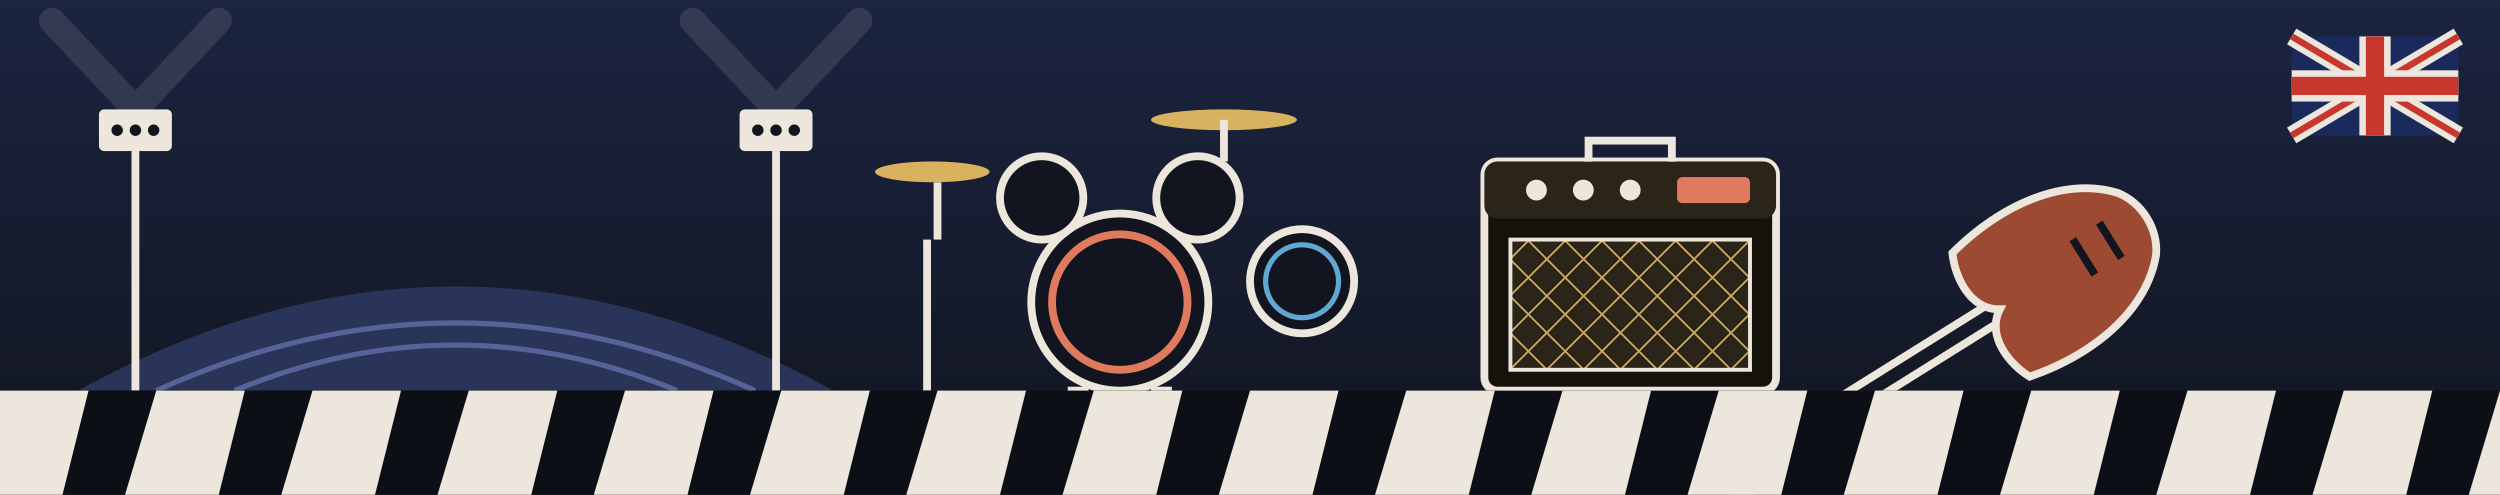
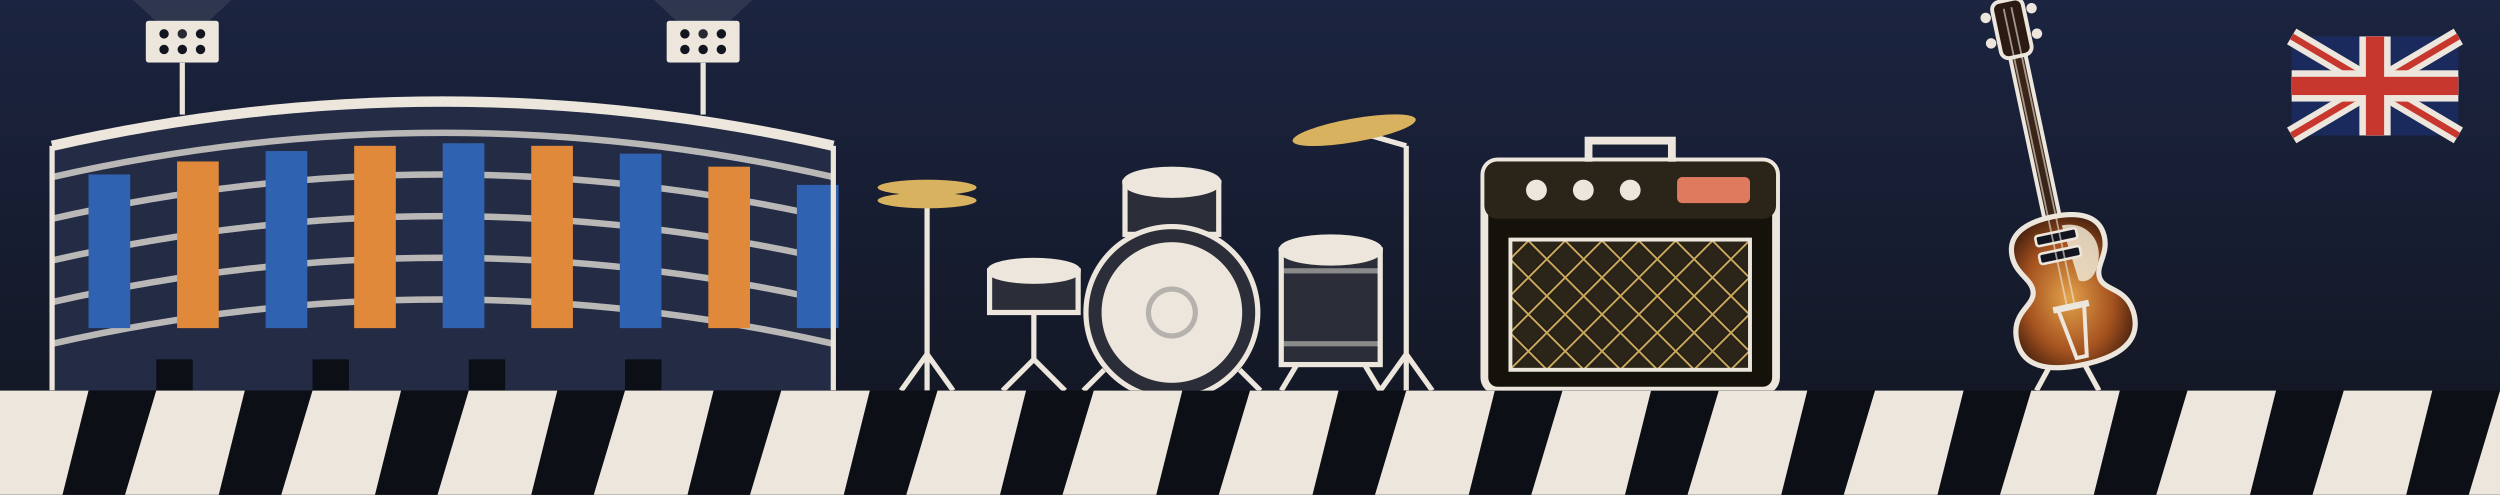
<svg xmlns="http://www.w3.org/2000/svg" viewBox="0 0 960 190" role="img" aria-label="Stadium floodlights, drum kit, amplifier and violin bass above a zebra crossing">
  <defs>
    <linearGradient id="sky" x1="0" y1="0" x2="0" y2="1">
      <stop offset="0" stop-color="#1b2440" />
      <stop offset="1" stop-color="#12151f" />
    </linearGradient>
    <pattern id="diamonds" width="10" height="10" patternUnits="userSpaceOnUse" patternTransform="rotate(45)">
      <rect width="10" height="10" fill="#2b2418" />
      <path d="M0 0H10M0 0V10" stroke="#c9a85c" stroke-width="1.4" />
    </pattern>
  </defs>
  <rect width="960" height="190" fill="url(#sky)" />
-   <path d="M30 150 Q175 70 320 150Z" fill="#2a3358" />
-   <path d="M60 150 Q175 98 290 150M90 150 Q175 115 260 150" fill="none" stroke="#56639a" stroke-width="2" />
-   <g stroke="#ece6dc" stroke-width="3">
-     <path d="M52 150V58M298 150V58" />
+   <path d="M20 150 L20 56 Q170 22 320 56 L320 150Z" fill="#232b45" />
+   <g fill="none" stroke="#ece6dc" stroke-width="2.5" stroke-opacity=".75">
+     <path d="M20 68 Q170 34 320 68" />
+     <path d="M20 84 Q170 50 320 84" />
+     <path d="M20 100 Q170 66 320 100" />
+     <path d="M20 116 Q170 82 320 116" />
+     <path d="M20 132 Q170 98 320 132" />
+   </g>
+   <rect x="34" y="67" width="16" height="59" fill="#2f62b0" />
+   <rect x="68" y="62" width="16" height="64" fill="#e0893a" />
+   <rect x="102" y="58" width="16" height="68" fill="#2f62b0" />
+   <rect x="136" y="56" width="16" height="70" fill="#e0893a" />
+   <rect x="170" y="55" width="16" height="71" fill="#2f62b0" />
+   <rect x="204" y="56" width="16" height="70" fill="#e0893a" />
+   <rect x="238" y="59" width="16" height="67" fill="#2f62b0" />
+   <rect x="272" y="64" width="16" height="62" fill="#e0893a" />
+   <rect x="306" y="71" width="16" height="55" fill="#2f62b0" />
+   <rect x="60" y="138" width="14" height="12" fill="#0d0f16" />
+   <rect x="120" y="138" width="14" height="12" fill="#0d0f16" />
+   <rect x="180" y="138" width="14" height="12" fill="#0d0f16" />
+   <rect x="240" y="138" width="14" height="12" fill="#0d0f16" />
+   <path d="M20 56 Q170 22 320 56" fill="none" stroke="#ece6dc" stroke-width="4" />
+   <path d="M20 56V150M320 56V150" stroke="#ece6dc" stroke-width="2" />
+   <g stroke="#ece6dc" stroke-width="2">
+     <path d="M70 44V24M270 44V24" />
  </g>
  <g fill="#ece6dc">
-     <rect x="38" y="42" width="28" height="16" rx="2" />
-     <rect x="284" y="42" width="28" height="16" rx="2" />
+     <rect x="56" y="8" width="28" height="16" rx="1" />
+     <rect x="256" y="8" width="28" height="16" rx="1" />
  </g>
  <g fill="#12151f">
-     <circle cx="45" cy="50" r="2.2" />
-     <circle cx="52" cy="50" r="2.2" />
-     <circle cx="59" cy="50" r="2.2" />
-     <circle cx="291" cy="50" r="2.2" />
-     <circle cx="298" cy="50" r="2.2" />
-     <circle cx="305" cy="50" r="2.2" />
+     <circle cx="63" cy="13" r="1.8" />
+     <circle cx="70" cy="13" r="1.8" />
+     <circle cx="77" cy="13" r="1.8" />
+     <circle cx="63" cy="19" r="1.8" />
+     <circle cx="70" cy="19" r="1.8" />
+     <circle cx="77" cy="19" r="1.8" />
+     <circle cx="263" cy="13" r="1.8" />
+     <circle cx="270" cy="13" r="1.8" />
+     <circle cx="277" cy="13" r="1.8" />
+     <circle cx="263" cy="19" r="1.8" />
+     <circle cx="270" cy="19" r="1.8" />
+     <circle cx="277" cy="19" r="1.8" />
  </g>
-   <path d="M52 42 L20 8M52 42 L84 8M298 42 L266 8M298 42 L330 8" stroke="#ece6dc" stroke-opacity=".12" stroke-width="10" stroke-linecap="round" />
-   <g stroke="#ece6dc" stroke-width="3" fill="#12151f">
-     <path d="M356 150V92M360 70V92" fill="none" />
-     <ellipse cx="358" cy="66" rx="22" ry="4" fill="#d9b25f" stroke="none" />
-     <circle cx="430" cy="116" r="34" />
-     <circle cx="430" cy="116" r="26" stroke="#e07a5f" />
-     <circle cx="400" cy="76" r="16" />
-     <circle cx="460" cy="76" r="16" />
-     <circle cx="500" cy="108" r="20" />
-     <circle cx="500" cy="108" r="14" stroke="#5fa8d3" stroke-width="2" />
-     <path d="M430 150V150M418 150l-8 0M442 150l8 0" fill="none" />
-     <ellipse cx="470" cy="46" rx="28" ry="4" fill="#d9b25f" stroke="none" />
-     <path d="M470 46V62" fill="none" />
+   <path d="M70 8 L40 -20M70 8 L100 -20M270 8 L240 -20M270 8 L300 -20" stroke="#ece6dc" stroke-opacity=".1" stroke-width="14" stroke-linecap="round" />
+   <g stroke="#ece6dc" stroke-width="2" fill="none">
+     <path d="M356 150V74M346 150l10-14 10 14" />
+     <path d="M397 120V138M385 150l12-12 12 12" />
+     <path d="M540 150V56M530 150l10-14 10 14M540 56l-14-4" />
+     <path d="M498 140l-6 10M524 140l6 10" />
+     <path d="M424 142l-8 8M476 142l8 8" />
  </g>
+   <g fill="#d9b25f">
+     <ellipse cx="356" cy="72" rx="19" ry="3" />
+     <ellipse cx="356" cy="77" rx="19" ry="3" />
+     <ellipse cx="520" cy="50" rx="24" ry="4.5" transform="rotate(-10 520 50)" />
+   </g>
+   <g stroke="#ece6dc" stroke-width="2">
+     <rect x="380" y="104" width="34" height="16" fill="#2b2e38" />
+     <ellipse cx="397" cy="104" rx="17" ry="4" fill="#ece6dc" />
+     <path d="M450 88V94" />
+     <rect x="432" y="70" width="36" height="20" fill="#2b2e38" />
+     <ellipse cx="450" cy="70" rx="18" ry="5" fill="#ece6dc" />
+     <rect x="492" y="96" width="38" height="44" fill="#2b2e38" />
+     <ellipse cx="511" cy="96" rx="19" ry="5" fill="#ece6dc" />
+     <path d="M492 104h38M492 132h38" stroke-opacity=".5" />
+     <circle cx="450" cy="120" r="30" fill="#ece6dc" stroke="#2b2e38" stroke-width="6" />
+     <circle cx="450" cy="120" r="33" fill="none" />
+   </g>
+   <circle cx="450" cy="120" r="9" fill="none" stroke="#12151f" stroke-opacity=".25" stroke-width="2" />
  <g>
    <rect x="570" y="62" width="112" height="88" rx="5" fill="#15110b" stroke="#ece6dc" stroke-width="3" />
    <rect x="570" y="62" width="112" height="22" rx="5" fill="#2b2418" />
    <g fill="#ece6dc">
      <circle cx="590" cy="73" r="4" />
      <circle cx="608" cy="73" r="4" />
      <circle cx="626" cy="73" r="4" />
    </g>
    <rect x="644" y="68" width="28" height="10" rx="2" fill="#e07a5f" />
    <rect x="580" y="92" width="92" height="50" fill="url(#diamonds)" stroke="#ece6dc" stroke-width="1.5" />
    <path d="M610 62V54h32v8" fill="none" stroke="#ece6dc" stroke-width="3" />
  </g>
-   <g transform="translate(790 105) rotate(-32)" stroke="#ece6dc" stroke-width="3">
-     <path d="M-120 -4H-30M-120 4H-30" fill="none" />
-     <rect x="-150" y="-9" width="34" height="18" rx="4" fill="#12151f" />
-     <path d="M-30 -28 C-4 -34 22 -30 36 -14 C42 -6 42 6 36 14 C22 30 -4 34 -30 28 C-34 20 -36 6 -26 0 C-36 -6 -34 -20 -30 -28Z" fill="#9c4a32" />
-     <path d="M12 -8V8M24 -8V8" stroke="#12151f" stroke-width="3" />
+   <radialGradient id="burst" cx=".5" cy=".55" r=".6">
+     <stop offset="0" stop-color="#e3a24a" />
+     <stop offset=".6" stop-color="#a5521f" />
+     <stop offset="1" stop-color="#3a1a0c" />
+   </radialGradient>
+   <path d="M782 150l12-22 12 22M794 128v-6" stroke="#ece6dc" stroke-width="2" fill="none" />
+   <g transform="translate(800 140) rotate(-12)">
+     <rect x="-3" y="-122" width="6" height="66" fill="#3a2418" stroke="#ece6dc" stroke-width="1.5" />
+     <rect x="-6" y="-143" width="12" height="22" rx="3" fill="#2b1a12" stroke="#ece6dc" stroke-width="1.5" />
+     <g fill="#ece6dc">
+       <circle cx="-9" cy="-138" r="2" />
+       <circle cx="-9" cy="-128" r="2" />
+       <circle cx="9" cy="-138" r="2" />
+       <circle cx="9" cy="-128" r="2" />
+     </g>
+     <path d="M0 0 C14 0 24 -4 23 -16 C22 -26 13 -26 13 -32 C13 -37 19 -40 18 -48 C17 -56 8 -58 0 -58 C-8 -58 -17 -56 -18 -48 C-19 -40 -13 -37 -13 -32 C-13 -26 -22 -26 -23 -16 C-24 -4 -14 0 0 0Z" fill="url(#burst)" stroke="#ece6dc" stroke-width="2" />
+     <path d="M3 -54 C12 -54 17 -46 14 -38 C12 -32 8 -30 5 -32Z" fill="#efe6d2" fill-opacity=".85" />
+     <g fill="#12151f" stroke="#ece6dc" stroke-width="1">
+       <rect x="-8" y="-52" width="16" height="4" rx="1" />
+       <rect x="-8" y="-45" width="16" height="4" rx="1" />
+     </g>
+     <rect x="-7" y="-24" width="14" height="2.5" fill="#ece6dc" />
+     <path d="M-5 -22L-2 -3H2L5 -22" fill="none" stroke="#ece6dc" stroke-width="1.5" />
+     <path d="M-1.5 -140V-22M1.5 -140V-22" stroke="#ece6dc" stroke-opacity=".6" stroke-width=".7" />
  </g>
  <g transform="translate(880 14)">
    <rect width="64" height="38" fill="#1b2a5c" />
    <path d="M0 0L64 38M64 0L0 38" stroke="#ece6dc" stroke-width="7" />
    <path d="M0 0L64 38M64 0L0 38" stroke="#c8372d" stroke-width="2.5" />
    <path d="M32 0V38M0 19H64" stroke="#ece6dc" stroke-width="12" />
    <path d="M32 0V38M0 19H64" stroke="#c8372d" stroke-width="7" />
  </g>
  <rect y="150" width="960" height="40" fill="#0d0f16" />
  <g fill="#ece6dc">
    <path id="s" d="M0 150H34L24 190H-12Z" />
    <use href="#s" x="60" />
    <use href="#s" x="120" />
    <use href="#s" x="180" />
    <use href="#s" x="240" />
    <use href="#s" x="300" />
    <use href="#s" x="360" />
    <use href="#s" x="420" />
    <use href="#s" x="480" />
    <use href="#s" x="540" />
    <use href="#s" x="600" />
    <use href="#s" x="660" />
    <use href="#s" x="720" />
    <use href="#s" x="780" />
    <use href="#s" x="840" />
    <use href="#s" x="900" />
    <use href="#s" x="960" />
  </g>
</svg>
